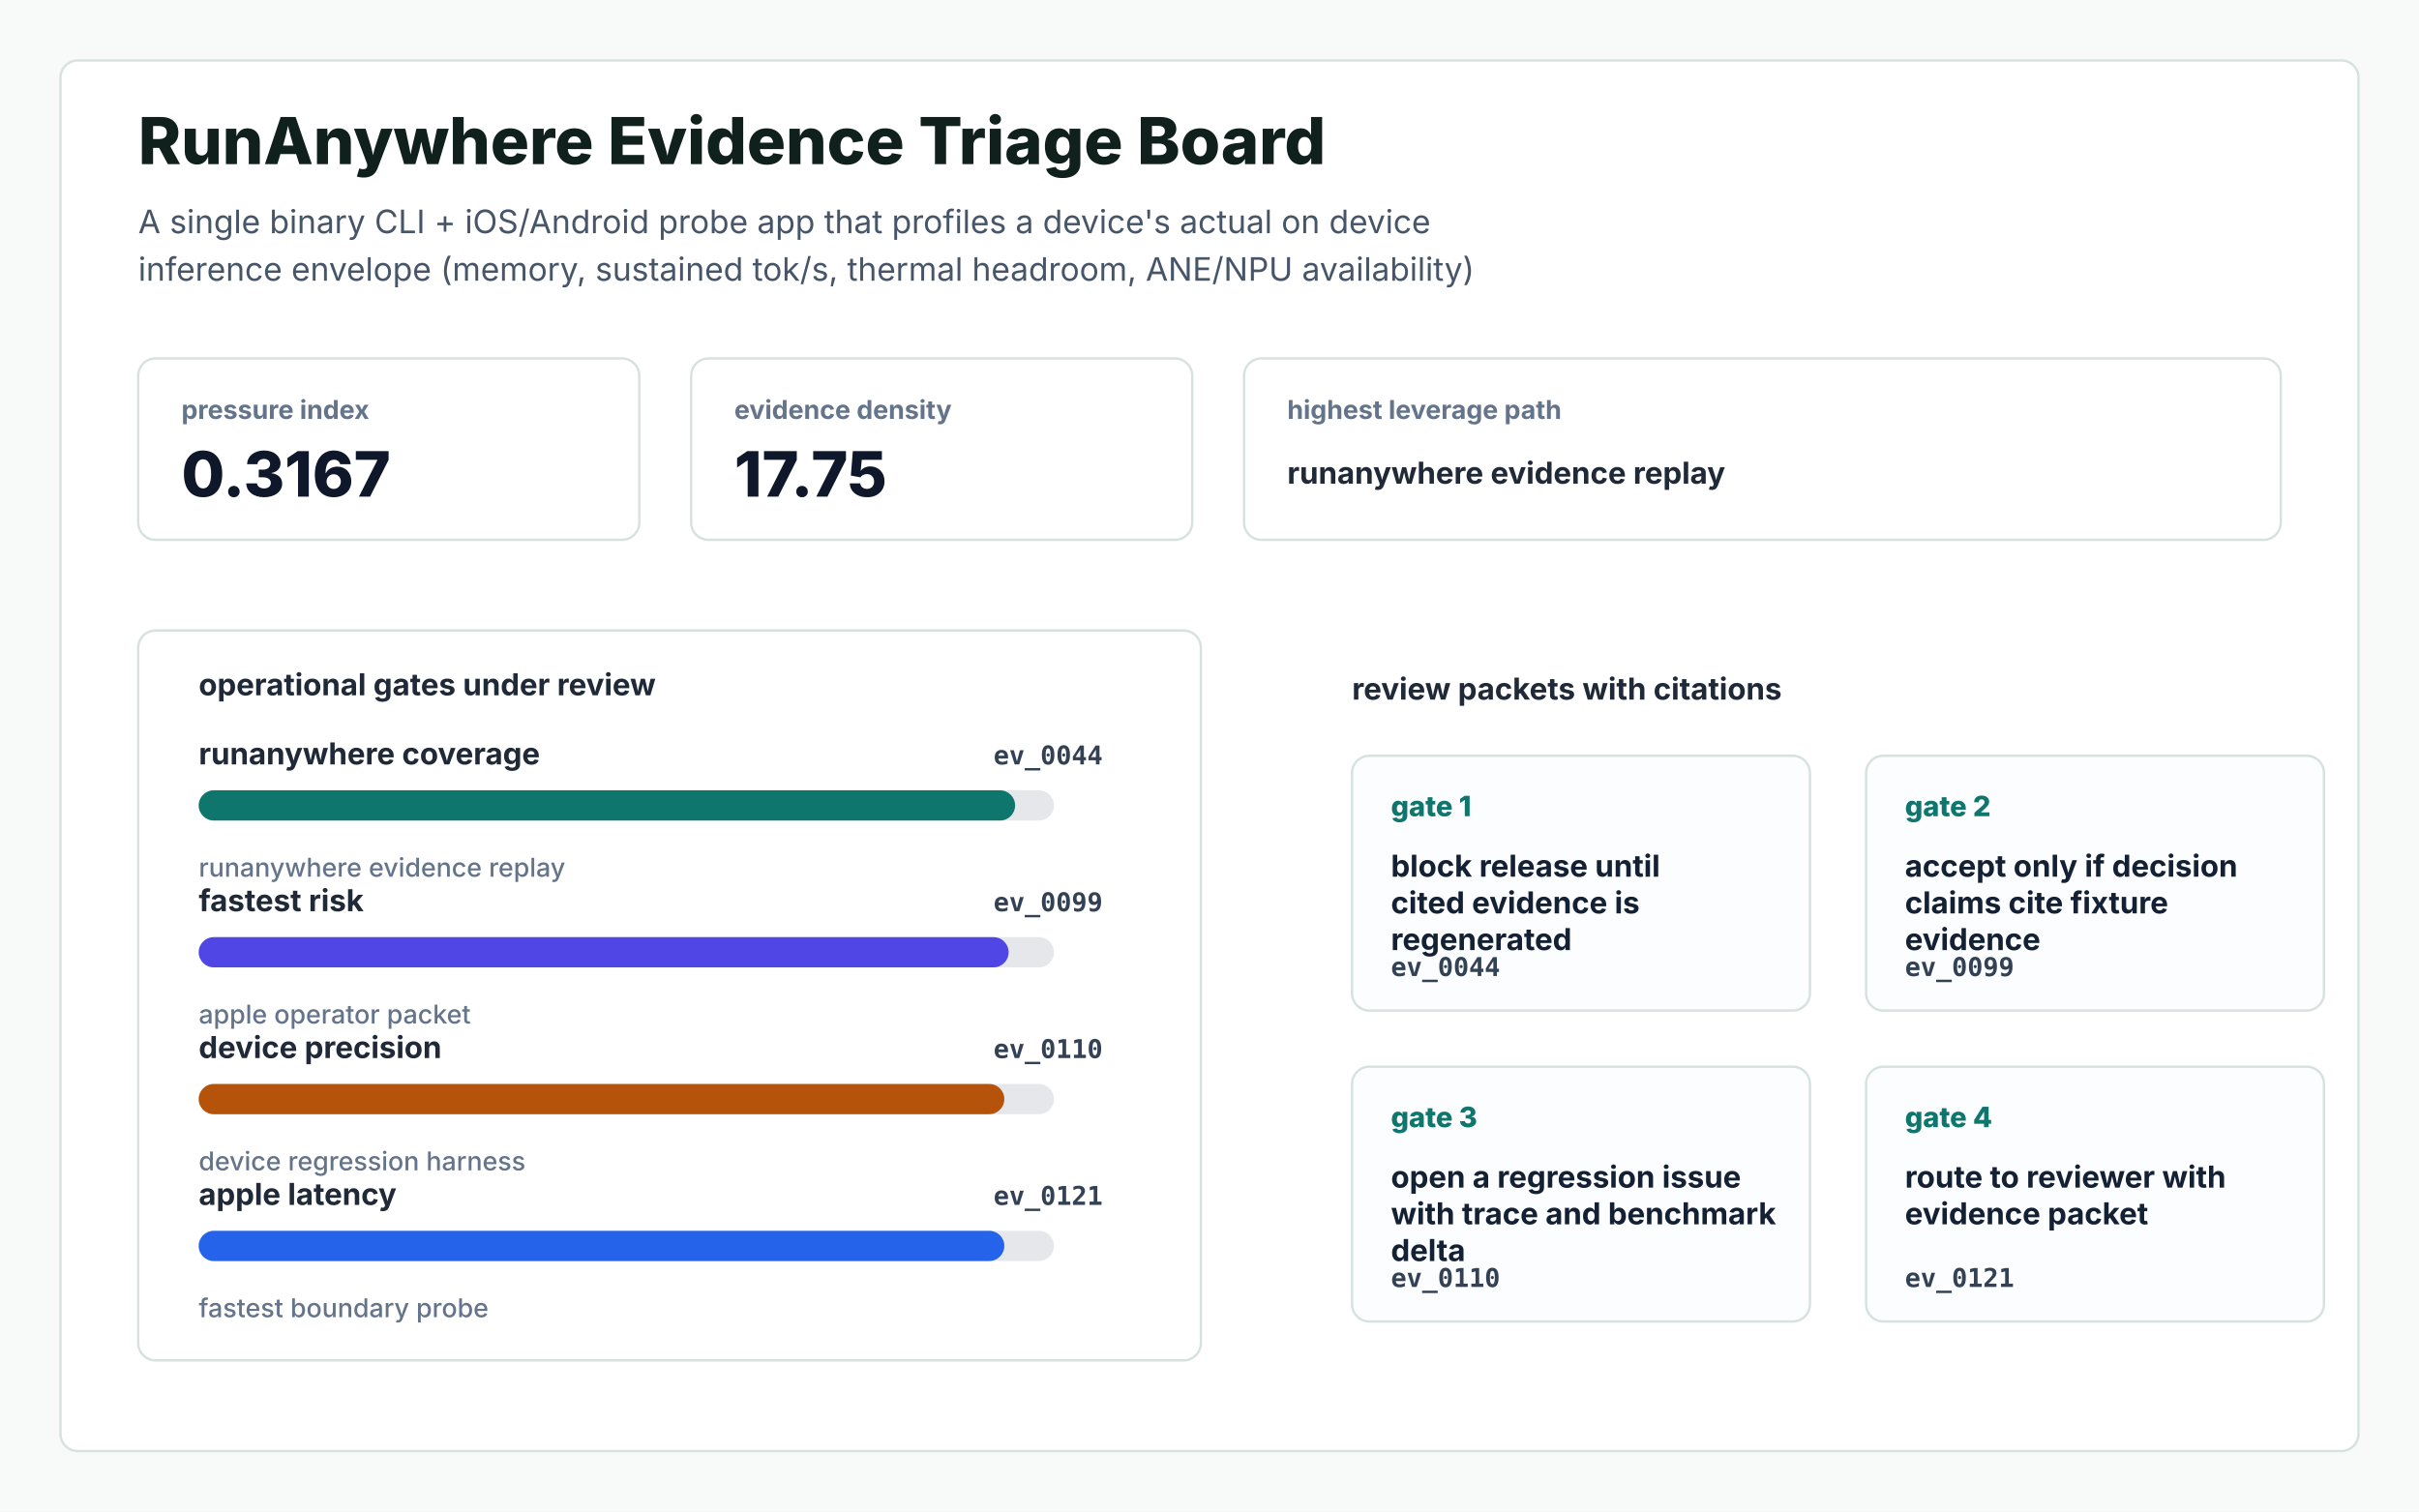
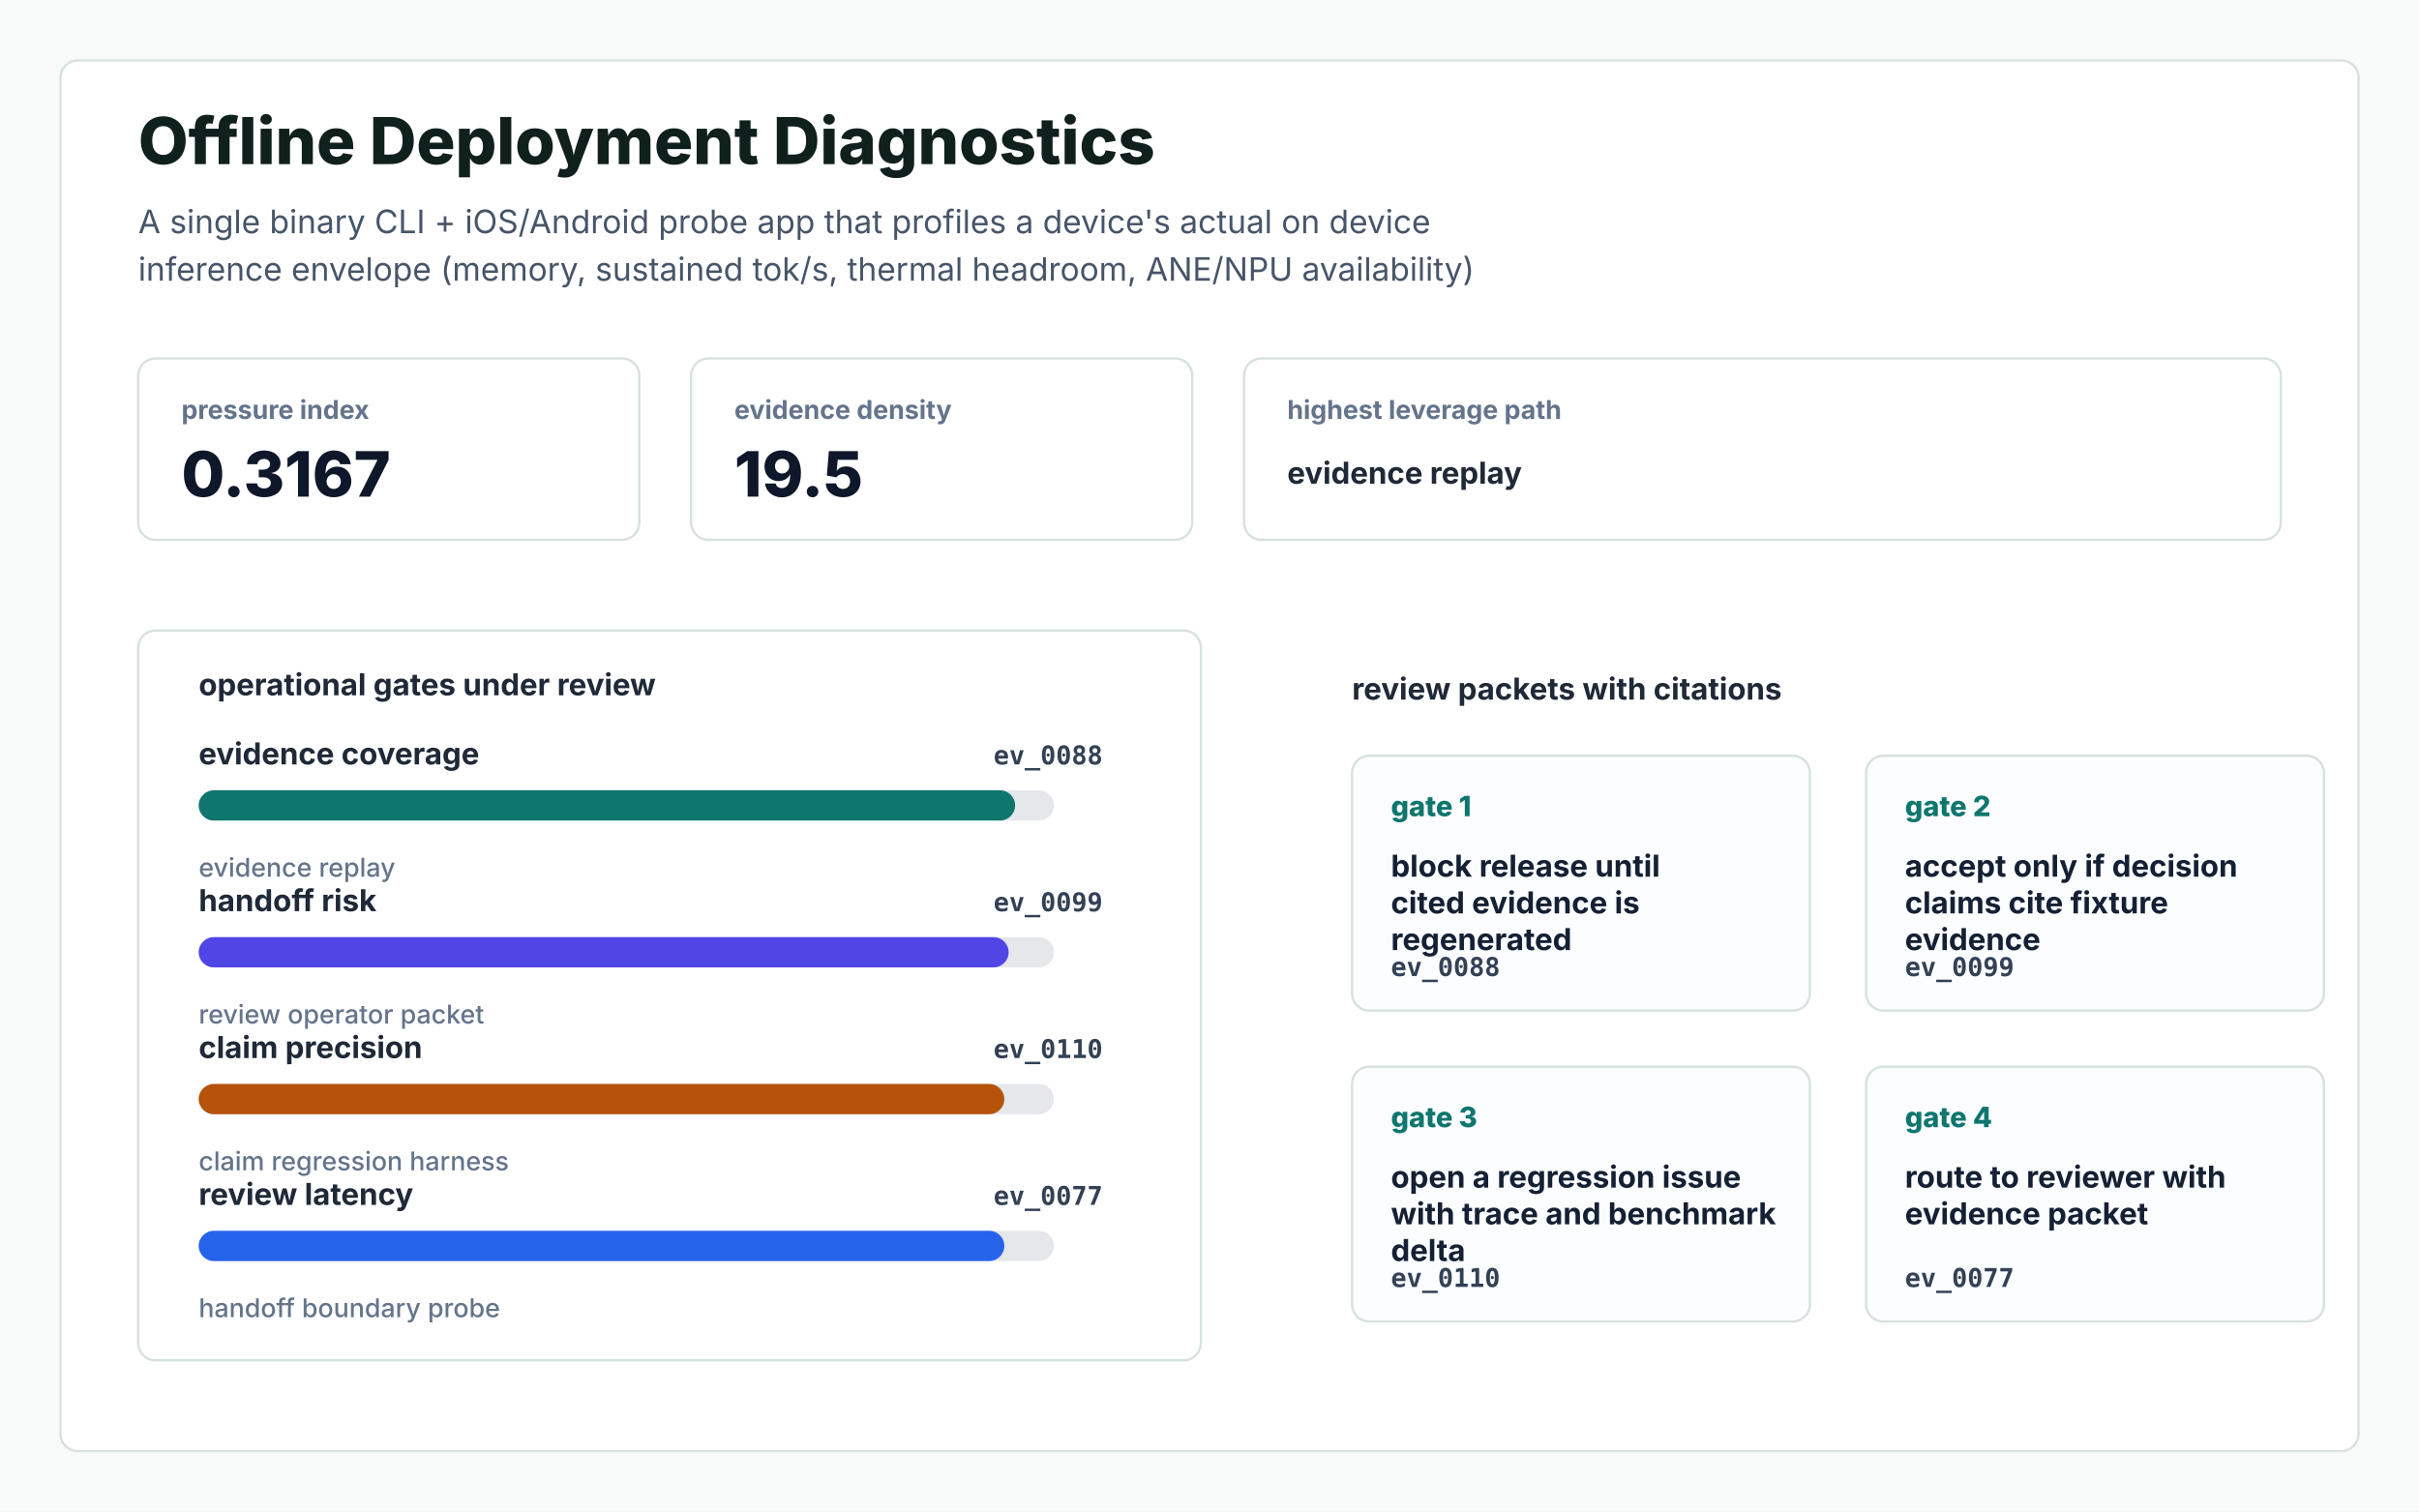
- <svg xmlns="http://www.w3.org/2000/svg" width="1120" height="700" viewBox="0 0 1120 700" role="img" aria-label="RunAnywhere visual evidence dashboard">
+ <svg xmlns="http://www.w3.org/2000/svg" width="1120" height="700" viewBox="0 0 1120 700" role="img" aria-label="Offline Deployment Diagnostics visual evidence dashboard">
  <defs>
    <style>
      .bg { fill:#f7faf9; }
      .panel { fill:#ffffff; stroke:#d7e2df; stroke-width:1.1; }
      .card { fill:#ffffff; stroke:#d7e2df; stroke-width:1.1; }
      .actioncard { fill:#fbfdff; stroke:#d7e2df; stroke-width:1.1; }
      .title { font:760 30px -apple-system,BlinkMacSystemFont,"Segoe UI",sans-serif; fill:#10201c; }
      .sub { font:420 15px -apple-system,BlinkMacSystemFont,"Segoe UI",sans-serif; fill:#475569; }
      .label { font:700 14px -apple-system,BlinkMacSystemFont,"Segoe UI",sans-serif; fill:#1f2937; }
      .caption { font:500 12px -apple-system,BlinkMacSystemFont,"Segoe UI",sans-serif; fill:#64748b; }
      .small { font:650 12px -apple-system,BlinkMacSystemFont,"Segoe UI",sans-serif; fill:#64748b; }
      .metric { font:780 29px -apple-system,BlinkMacSystemFont,"Segoe UI",sans-serif; fill:#0f172a; }
      .rank { font:760 13px -apple-system,BlinkMacSystemFont,"Segoe UI",sans-serif; fill:#0f766e; }
      .cardtext { font:650 14px -apple-system,BlinkMacSystemFont,"Segoe UI",sans-serif; fill:#142033; }
      .mono { font:700 12px ui-monospace,SFMono-Regular,Menlo,monospace; fill:#334155; }
    </style>
  </defs>
  <rect class="bg" width="1120" height="700" />
  <rect class="panel" x="28" y="28" width="1064" height="644" rx="8" />
-   <text class="title" x="64" y="76">RunAnywhere Evidence Triage Board</text>
+   <text class="title" x="64" y="76">Offline Deployment Diagnostics</text>
  <text class="sub" x="64" y="108">
    <tspan x="64" dy="0">A single binary CLI + iOS/Android probe app that profiles a device's actual on device</tspan>
    <tspan x="64" dy="22">inference envelope (memory, sustained tok/s, thermal headroom, ANE/NPU availability)</tspan>
  </text>
  <rect class="card" x="64" y="166" width="232" height="84" rx="8" />
  <text class="small" x="84" y="194">pressure index</text>
  <text class="metric" x="84" y="230">0.3167</text>
  <rect class="card" x="320" y="166" width="232" height="84" rx="8" />
  <text class="small" x="340" y="194">evidence density</text>
-   <text class="metric" x="340" y="230">17.75</text>
+   <text class="metric" x="340" y="230">19.5</text>
  <rect class="card" x="576" y="166" width="480" height="84" rx="8" />
  <text class="small" x="596" y="194">highest leverage path</text>
  <text class="label" x="596" y="224">
-     <tspan x="596" dy="0">runanywhere evidence replay</tspan>
+     <tspan x="596" dy="0">evidence replay</tspan>
  </text>
  <rect class="card" x="64" y="292" width="492" height="338" rx="8" />
  <text class="label" x="92" y="322">operational gates under review</text>
-   <text x="92" y="354" class="label">runanywhere coverage</text>
-   <text x="460" y="354" class="mono">ev_0044</text>
+   <text x="92" y="354" class="label">evidence coverage</text>
+   <text x="460" y="354" class="mono">ev_0088</text>
  <rect x="92" y="366" width="396" height="14" rx="7" fill="#e5e7eb" />
  <rect x="92" y="366" width="378" height="14" rx="7" fill="#0f766e" />
-   <text x="92" y="406" class="caption">runanywhere evidence replay</text>
-   <text x="92" y="422" class="label">fastest risk</text>
+   <text x="92" y="406" class="caption">evidence replay</text>
+   <text x="92" y="422" class="label">handoff risk</text>
  <text x="460" y="422" class="mono">ev_0099</text>
  <rect x="92" y="434" width="396" height="14" rx="7" fill="#e5e7eb" />
  <rect x="92" y="434" width="375" height="14" rx="7" fill="#4f46e5" />
-   <text x="92" y="474" class="caption">apple operator packet</text>
-   <text x="92" y="490" class="label">device precision</text>
+   <text x="92" y="474" class="caption">review operator packet</text>
+   <text x="92" y="490" class="label">claim precision</text>
  <text x="460" y="490" class="mono">ev_0110</text>
  <rect x="92" y="502" width="396" height="14" rx="7" fill="#e5e7eb" />
  <rect x="92" y="502" width="373" height="14" rx="7" fill="#b45309" />
-   <text x="92" y="542" class="caption">device regression harness</text>
-   <text x="92" y="558" class="label">apple latency</text>
-   <text x="460" y="558" class="mono">ev_0121</text>
+   <text x="92" y="542" class="caption">claim regression harness</text>
+   <text x="92" y="558" class="label">review latency</text>
+   <text x="460" y="558" class="mono">ev_0077</text>
  <rect x="92" y="570" width="396" height="14" rx="7" fill="#e5e7eb" />
  <rect x="92" y="570" width="373" height="14" rx="7" fill="#2563eb" />
-   <text x="92" y="610" class="caption">fastest boundary probe</text>
+   <text x="92" y="610" class="caption">handoff boundary probe</text>
  <text class="label" x="626" y="324">review packets with citations</text>
  <rect class="actioncard" x="626" y="350" width="212" height="118" rx="8" />
  <text class="rank" x="644" y="378">gate 1</text>
  <text class="cardtext" x="644" y="406">
    <tspan x="644" dy="0">block release until</tspan>
    <tspan x="644" dy="17">cited evidence is</tspan>
    <tspan x="644" dy="17">regenerated</tspan>
  </text>
-   <text class="mono" x="644" y="452">ev_0044</text>
+   <text class="mono" x="644" y="452">ev_0088</text>
  <rect class="actioncard" x="864" y="350" width="212" height="118" rx="8" />
  <text class="rank" x="882" y="378">gate 2</text>
  <text class="cardtext" x="882" y="406">
    <tspan x="882" dy="0">accept only if decision</tspan>
    <tspan x="882" dy="17">claims cite fixture</tspan>
    <tspan x="882" dy="17">evidence</tspan>
  </text>
  <text class="mono" x="882" y="452">ev_0099</text>
  <rect class="actioncard" x="626" y="494" width="212" height="118" rx="8" />
  <text class="rank" x="644" y="522">gate 3</text>
  <text class="cardtext" x="644" y="550">
    <tspan x="644" dy="0">open a regression issue</tspan>
    <tspan x="644" dy="17">with trace and benchmark</tspan>
    <tspan x="644" dy="17">delta</tspan>
  </text>
  <text class="mono" x="644" y="596">ev_0110</text>
  <rect class="actioncard" x="864" y="494" width="212" height="118" rx="8" />
  <text class="rank" x="882" y="522">gate 4</text>
  <text class="cardtext" x="882" y="550">
    <tspan x="882" dy="0">route to reviewer with</tspan>
    <tspan x="882" dy="17">evidence packet</tspan>
  </text>
-   <text class="mono" x="882" y="596">ev_0121</text>
+   <text class="mono" x="882" y="596">ev_0077</text>
</svg>
